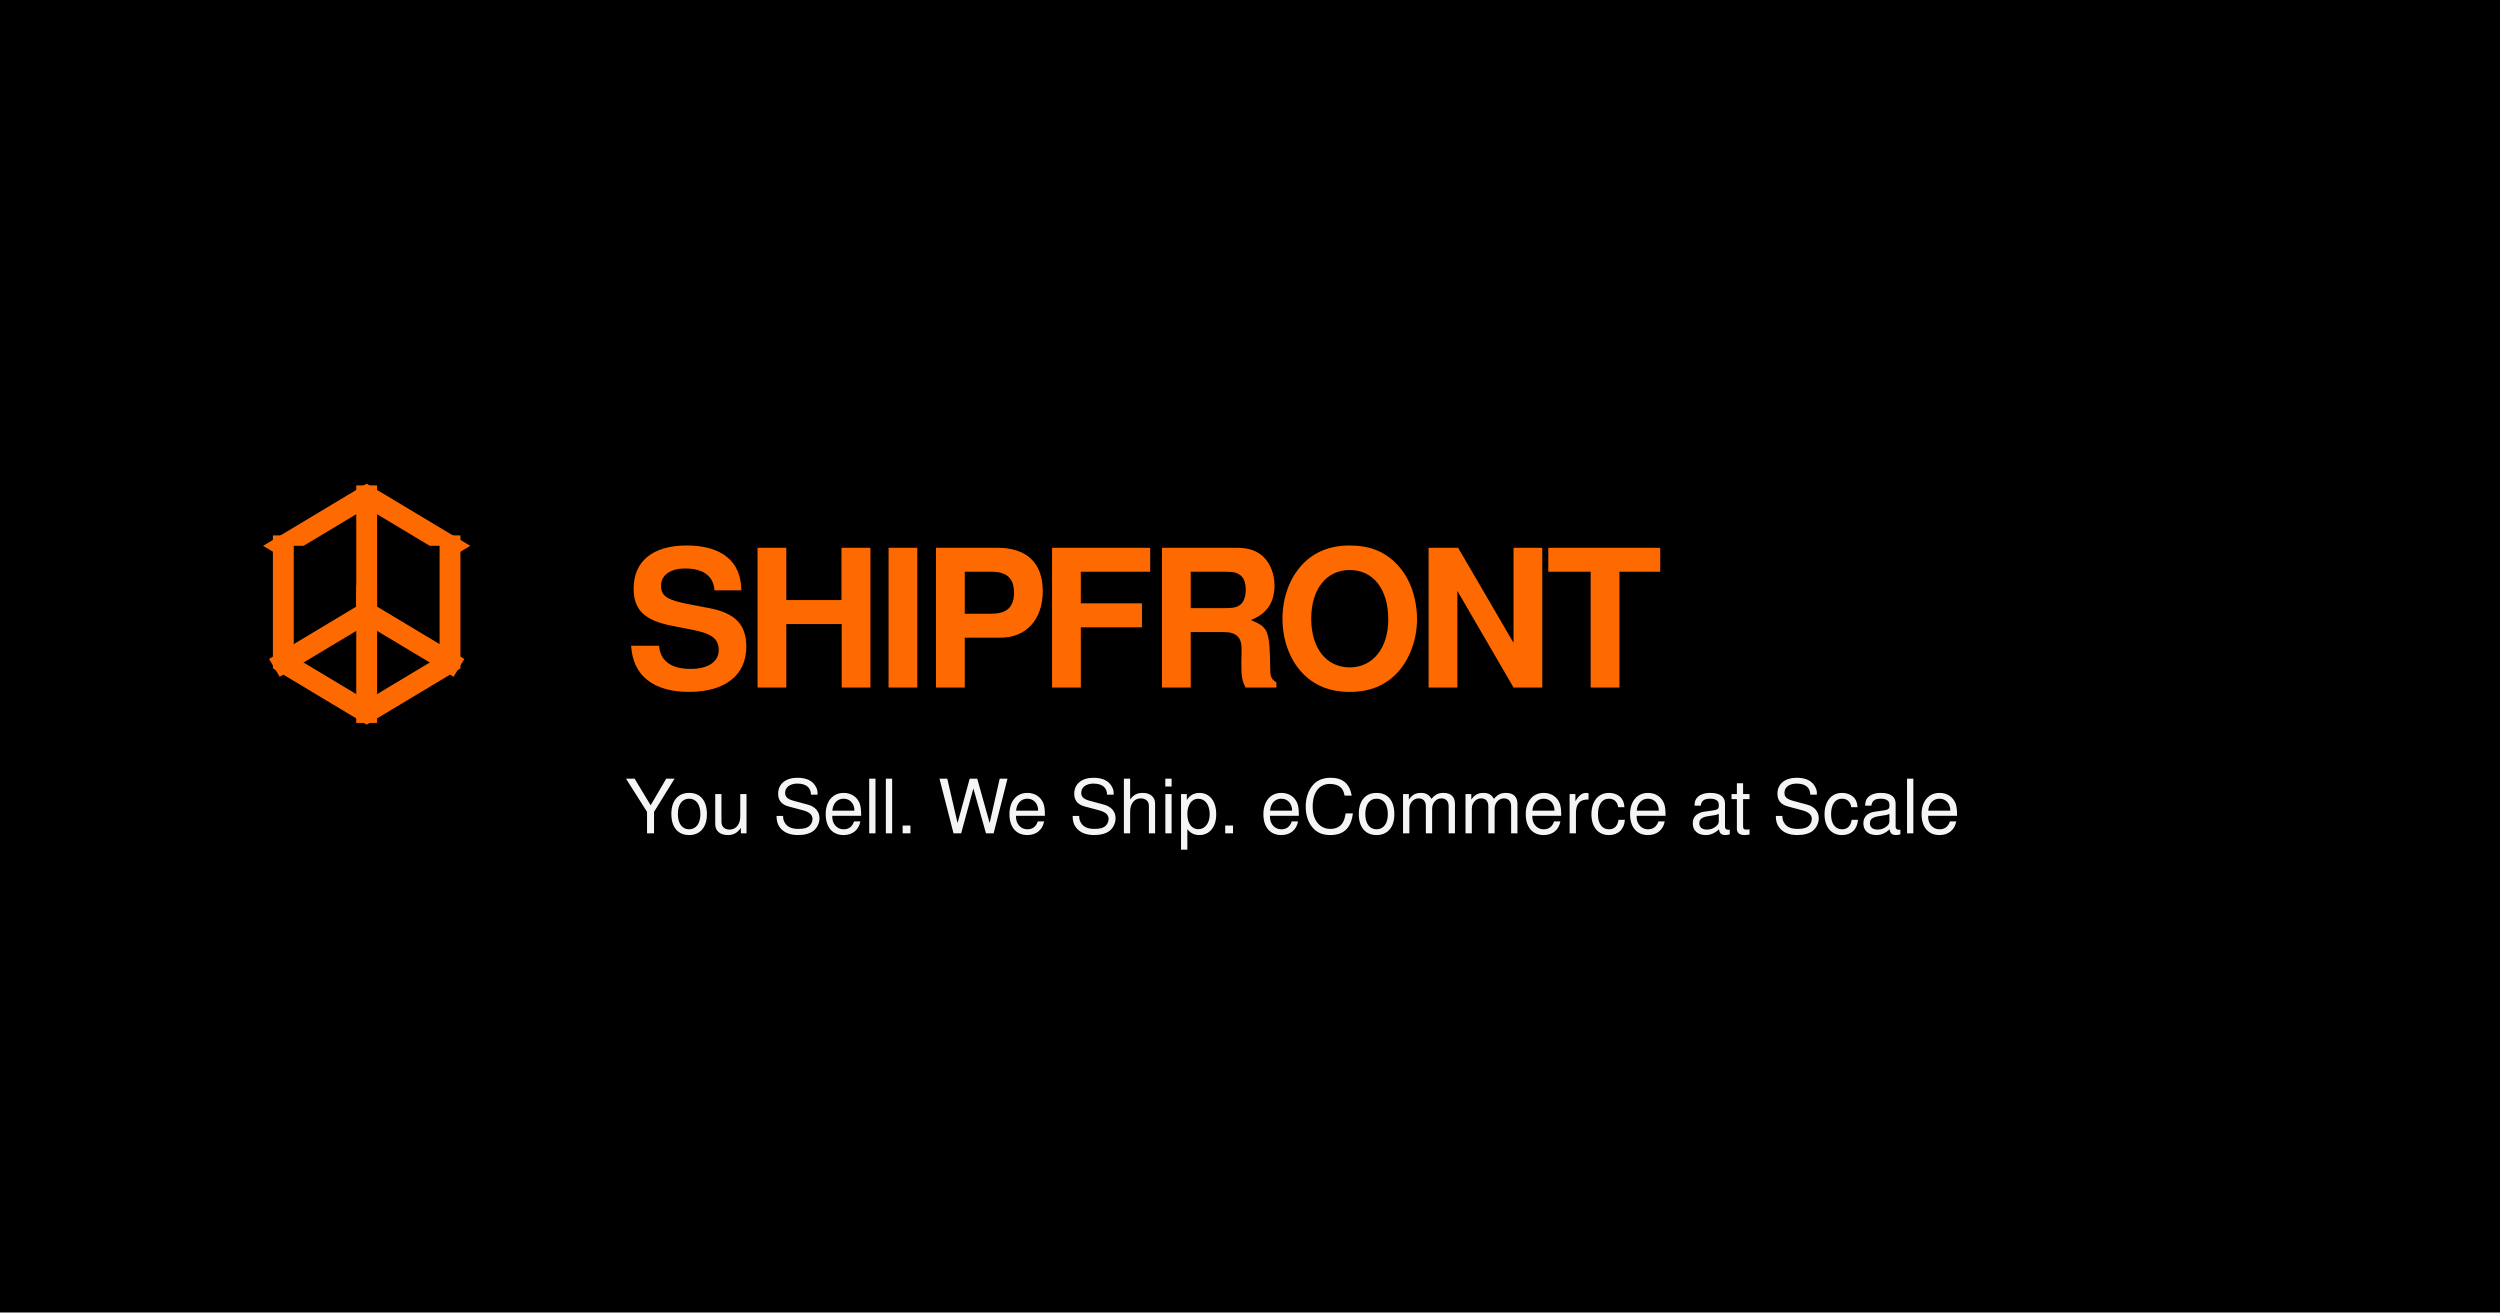
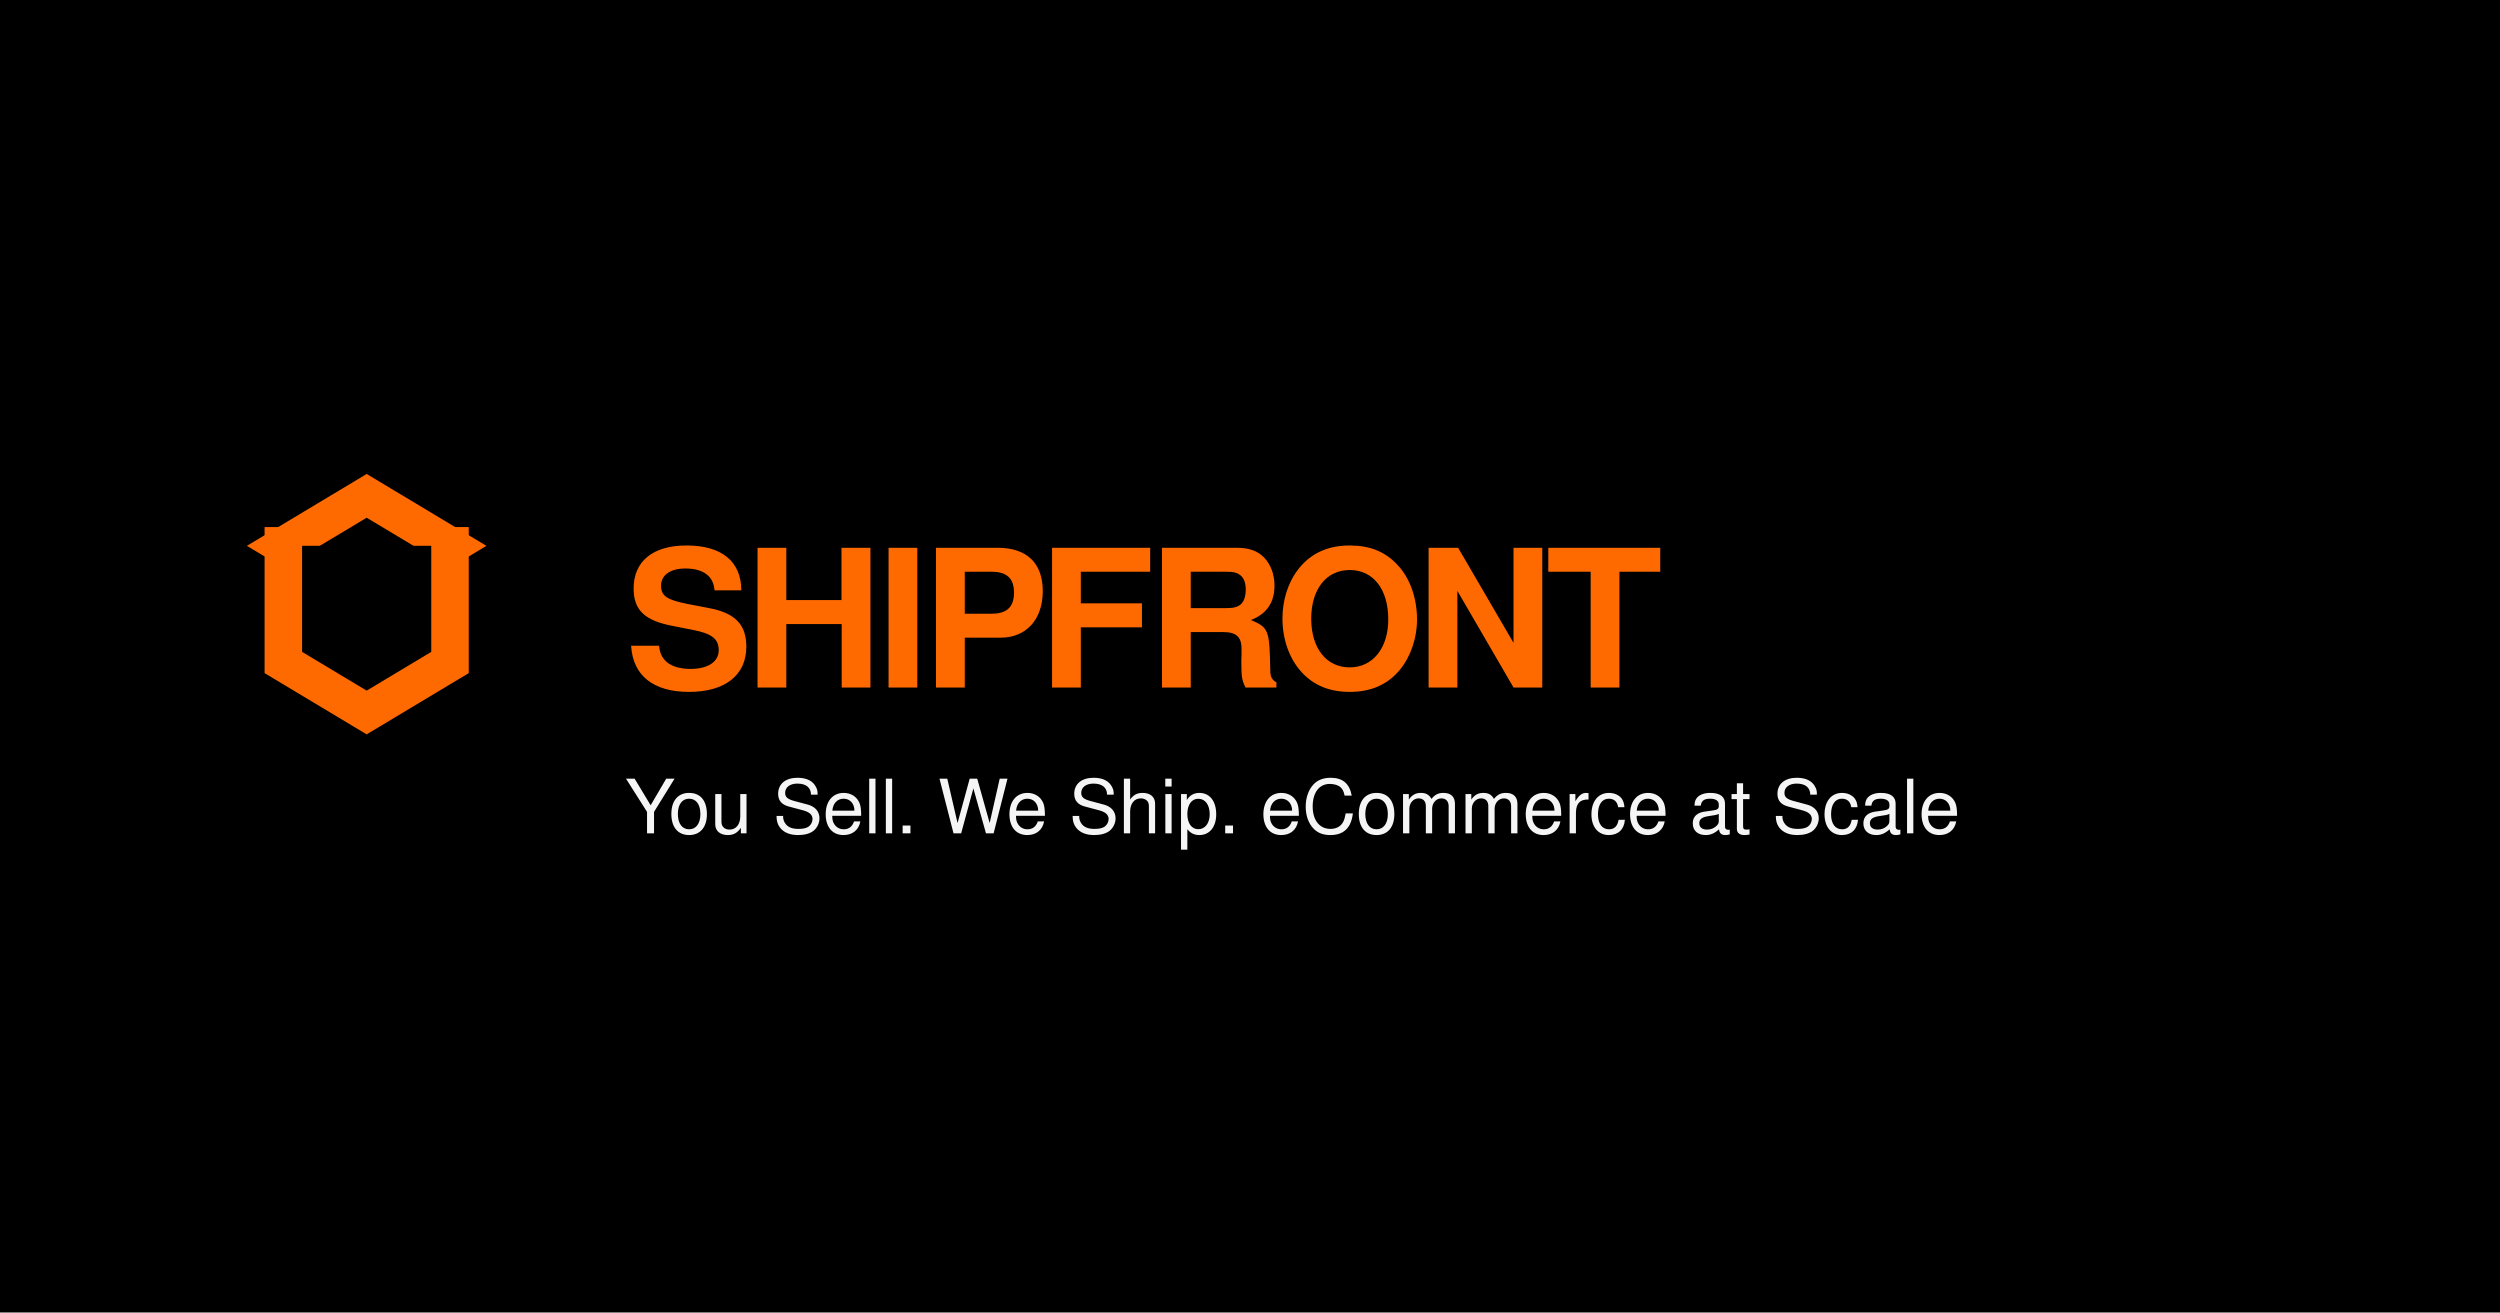
<svg xmlns="http://www.w3.org/2000/svg" viewBox="0 0 1200 630">
  <rect width="1200" height="630" fill="#000000" />
  <svg x="80" y="190" width="192" height="208" viewBox="0 0 24 26" fill="none">
-     <g stroke="#FF6A00" stroke-width="1.25" stroke-linecap="square" stroke-linejoin="miter" stroke-miterlimit="4">
+     <g stroke="#FF6A00" stroke-width="2.25" stroke-linecap="square" stroke-linejoin="miter" stroke-miterlimit="4">
      <path d="M7 9 L12 6 L17 9 L12 12 Z" fill="#000000" />
      <path d="M7 9 L7 16 L12 19 L17 16 L17 9" fill="#000000" />
-       <path d="M12 12 L12 19" />
-       <path d="M12 6 L12 13 L7 16" />
-       <path d="M12 13 L17 16" />
    </g>
  </svg>
  <text x="300" y="330" fill="#FF6A00" font-family="Arial Black, Helvetica, sans-serif" font-size="92" font-weight="700" letter-spacing="-4">SHIPFRONT</text>
  <text x="300" y="400" fill="#F5F5F5" font-family="Helvetica, Arial, sans-serif" font-size="36">You Sell. We Ship. eCommerce at Scale</text>
</svg>
